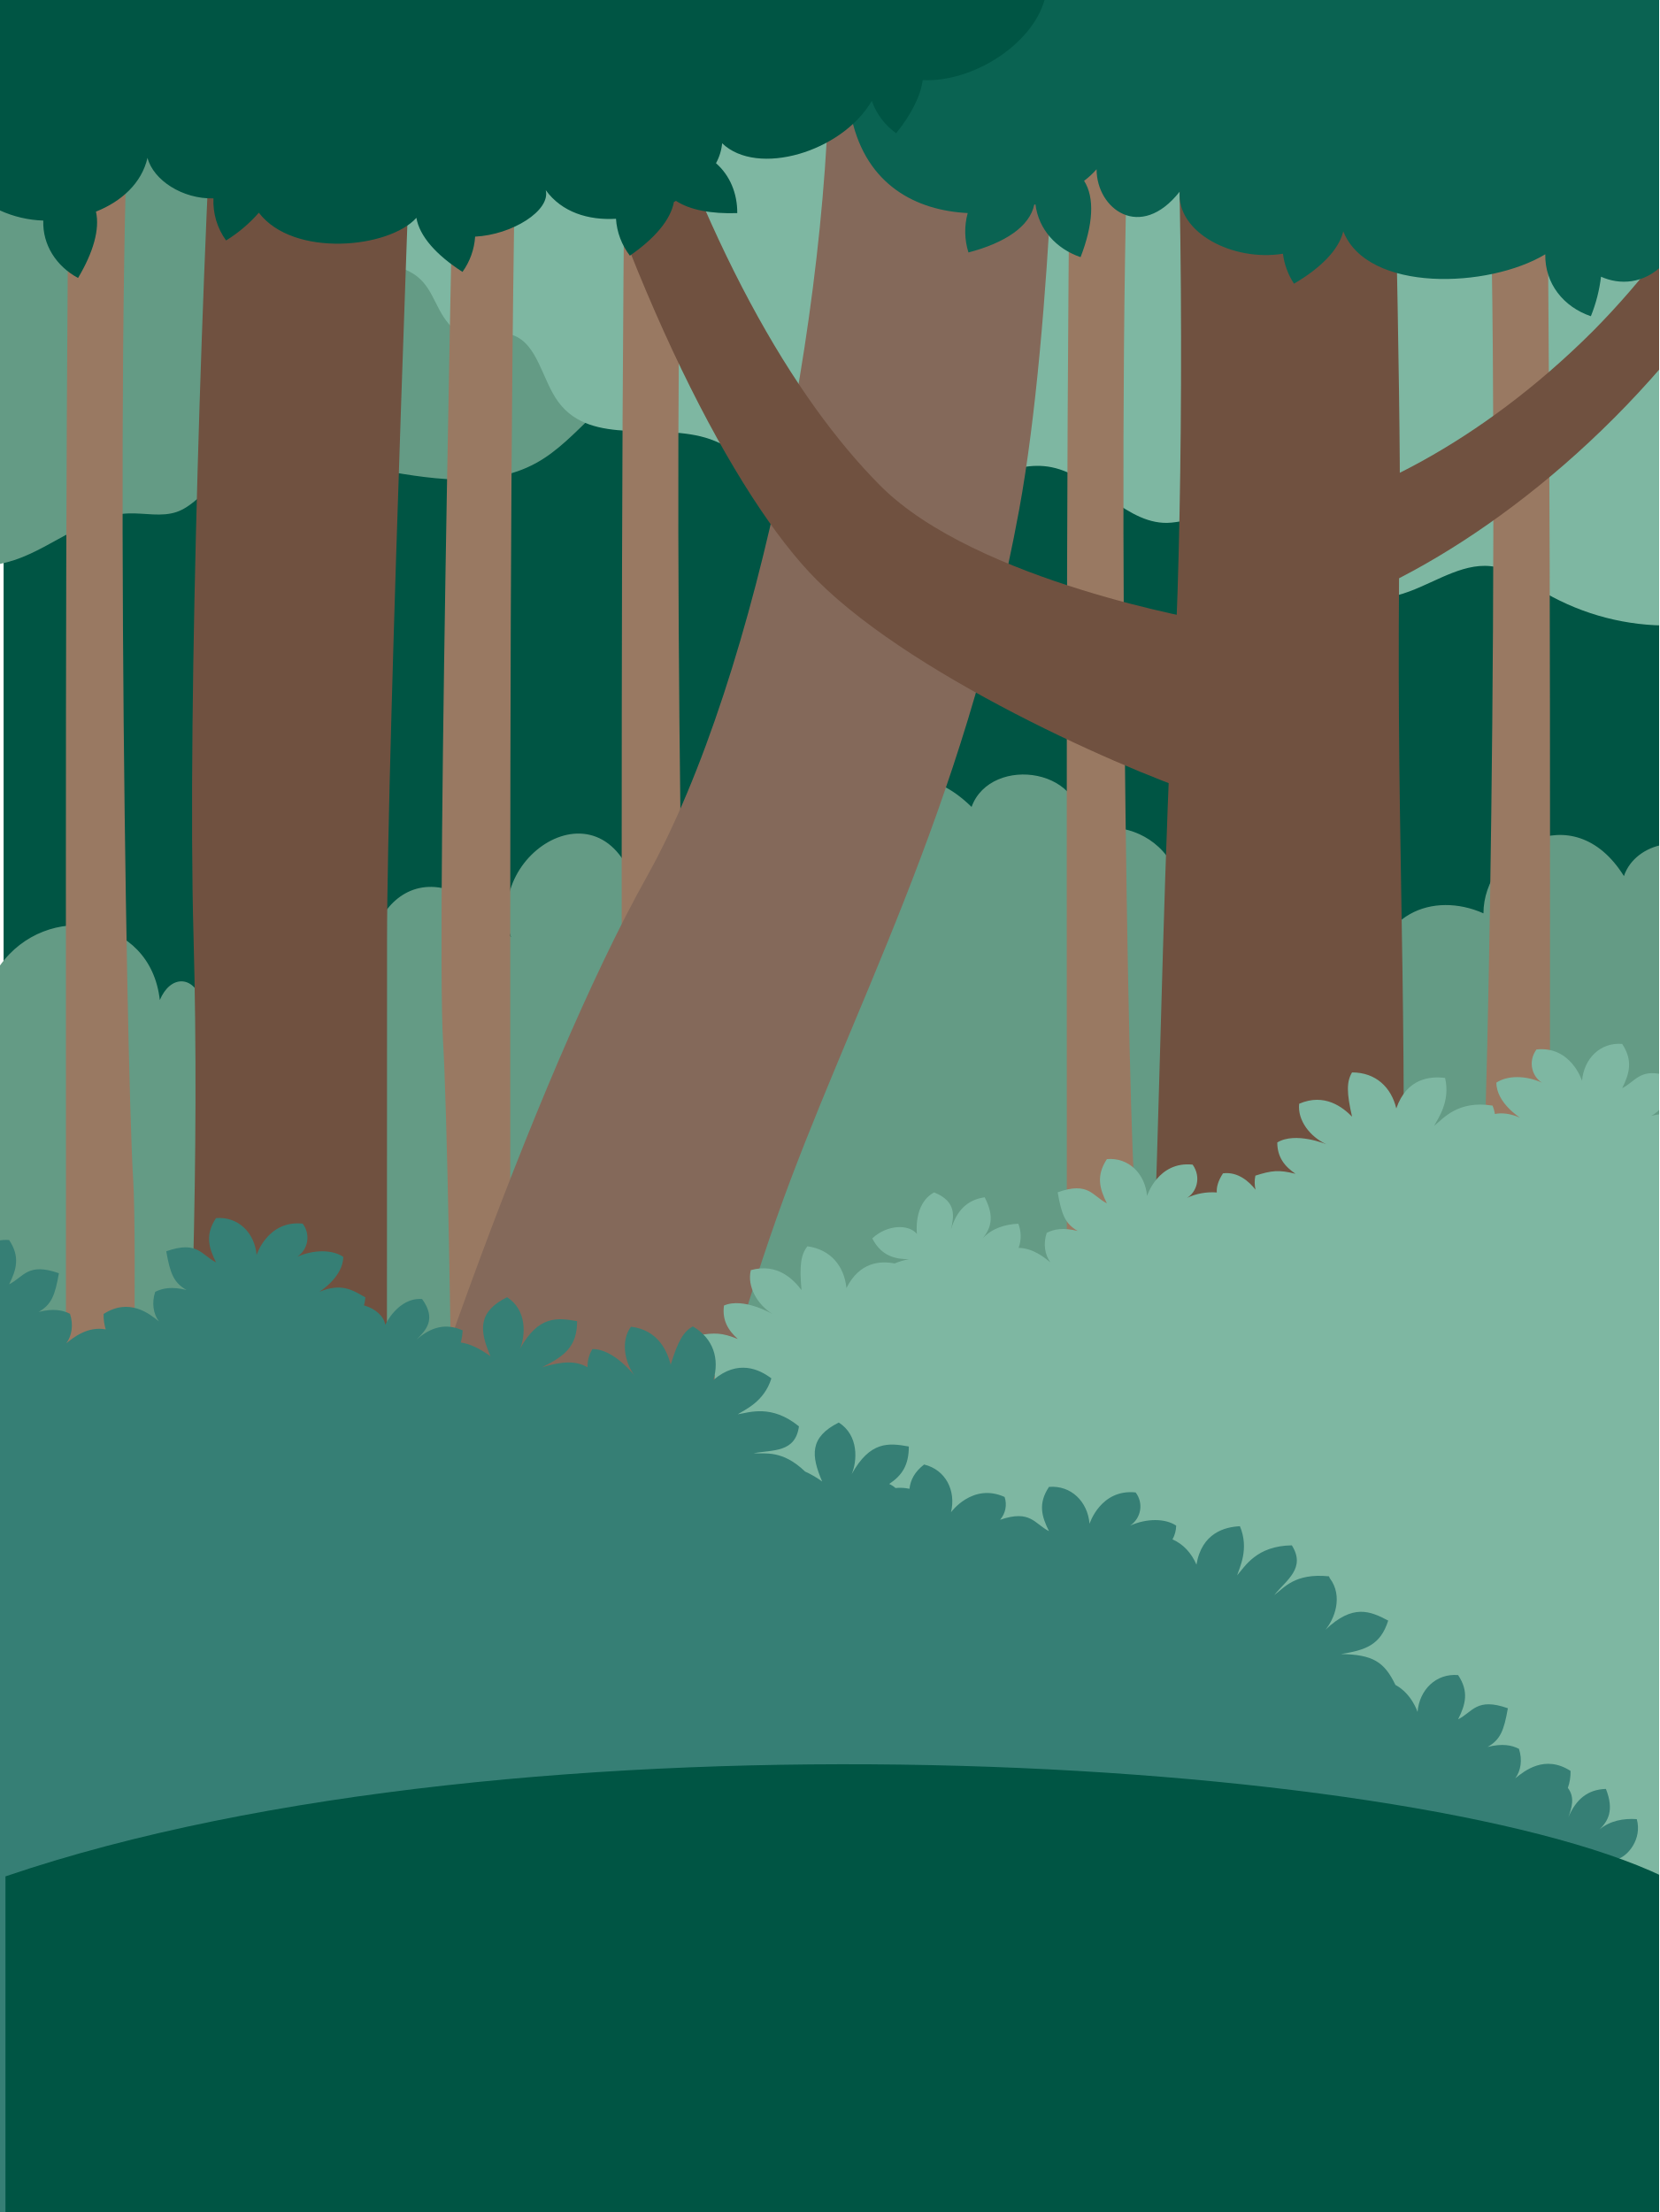
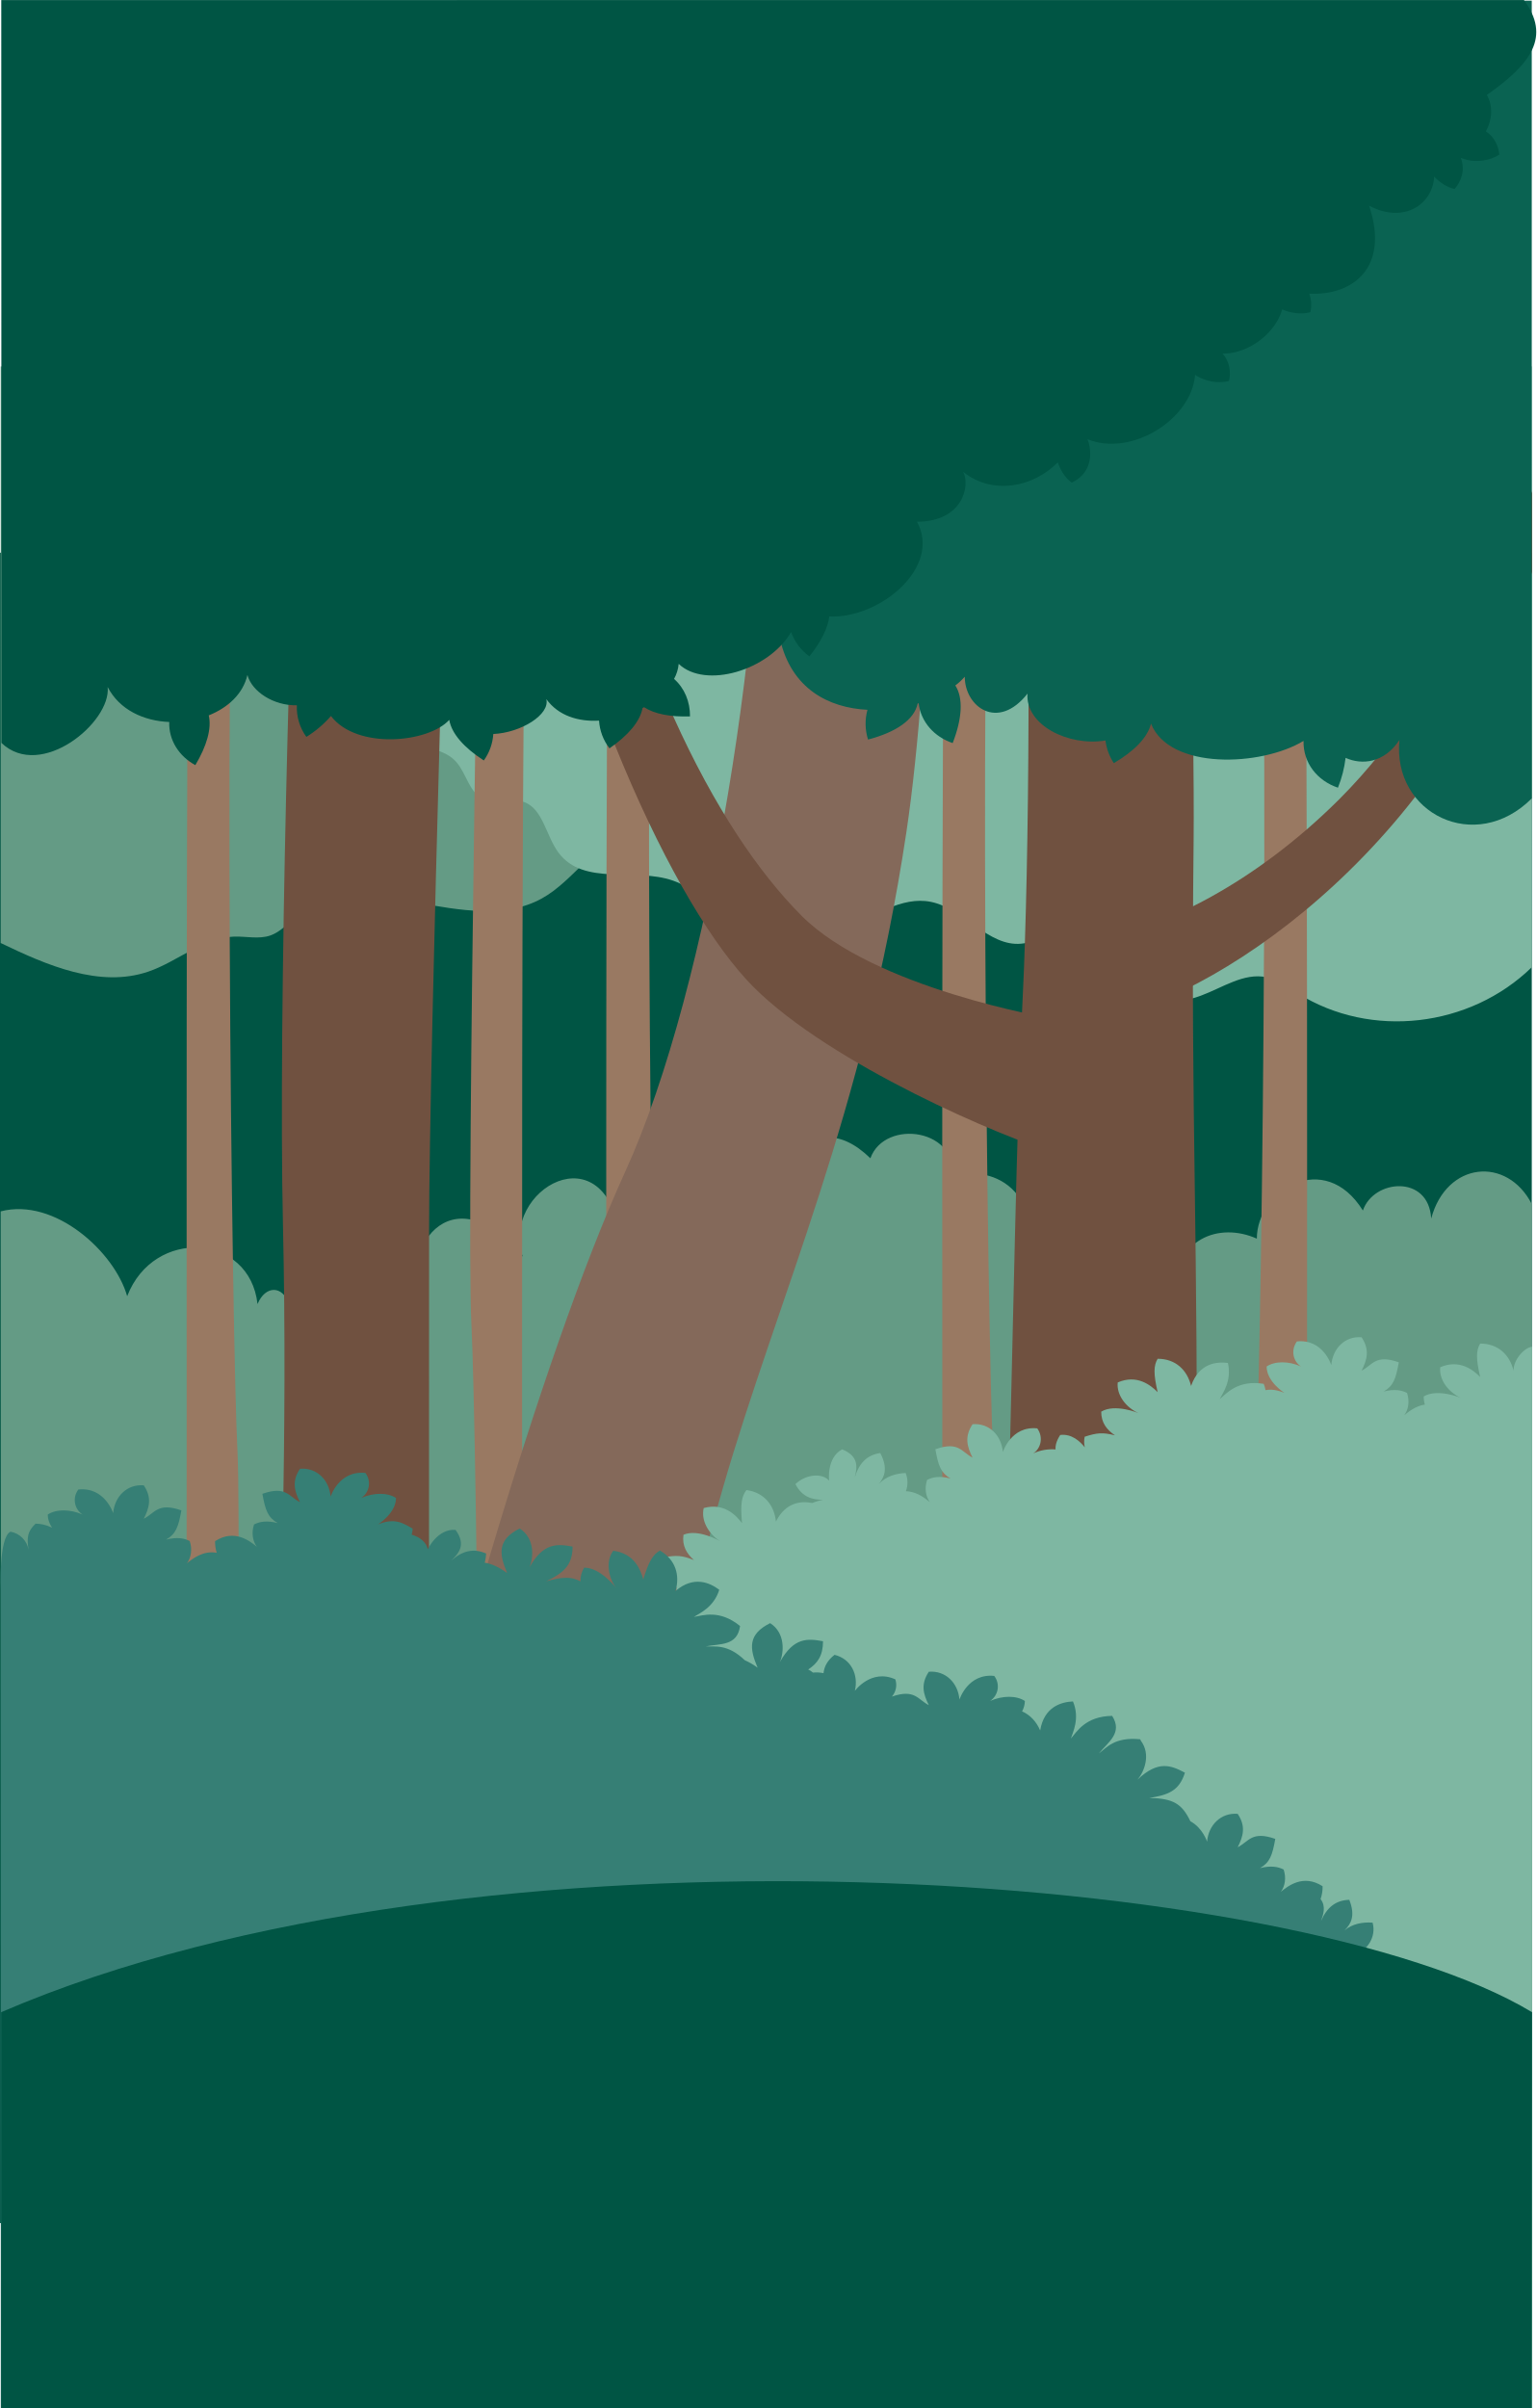
- <svg xmlns="http://www.w3.org/2000/svg" id="back" width="current" height="current" preserveAspectRatio="xMidYMid slice" viewBox="0 0 900 1200">
-   <defs>
-     <style>.cls-1{fill:none;}.cls-2{fill:#054;}.cls-3{fill:#649b85;}.cls-4{fill:#7eb7a2;}.cls-5{fill:#997962;}.cls-6{fill:#84695a;}.cls-7{fill:#705140;}.cls-8{fill:#367f75;}.cls-9{fill:#0a6352;}</style>
-   </defs>
-   <g id="frame">
-     <rect class="cls-1" y="2.72" width="902.05" height="1199.54" />
+ <svg xmlns="http://www.w3.org/2000/svg" width="current" height="current" preserveAspectRatio="xMidYMid slice" style="transform:scale(1.25) translateY(-10%)" viewBox="0 0 1103.81 1729.89">
+   <g id="Layer_2" data-name="Layer 2">
+     <rect x="100.92" y="397.05" width="899.39" height="1199" style="fill:none" />
  </g>
-   <g id="bg">
-     <rect class="cls-2" x="1.96" y="2.72" width="900" height="1200" />
-   </g>
-   <g id="bush1">
-     <path class="cls-3" d="M900.09,455.55c-9.24,1.61-18,7.66-21.14,17-27.71-44.45-76.2-14.43-76.2,20.21-27.14-12.12-59.46,0-59.46,39.83-19-47.34-71-26-78.51,0,.58-20.2-20.78-28.86-31.75-12.12,25.4-68.7-32.91-83.71-49.07-69.27,6.35-37.53-48.49-45-58.88-16.17C480.63,391.76,450,453.2,462.73,484.7c-11-11-39.83-6.93-30.59,35.79-11-23.09-34.06-30-56.65-7.51,2.23-25.4-17.25-35.21-29.63-19.15C335.3,413.31,259,458,275.25,505.71,227,446.89,187.9,495.26,201.32,537.2c-8.94-12.56-31.09-8.51-35.33,6-9-29.35-53-20.32-54.17,10.15l-4.52-13.54c-4.51-13.54-16.92-13.54-22.57,0C79.64,494,23.14,485.81-2,521.09v678.45H900.09Z" transform="translate(1.96 2.72)" />
-     <path class="cls-3" d="M-2,0V303.21A76.67,76.67,0,0,0,6.23,301C27.5,293.72,45.5,276.45,68,275.8c8.68-.25,17.69,2,25.87-.79,7.34-2.53,12.56-8.67,18.58-13.43C136,243,170.09,246.17,199.93,251.5s62.62,11.46,89-3.06c23.27-12.83,37.3-39.93,63.11-46.92,13.11-3.55,27.1-1.15,40.66-2.36A75.4,75.4,0,0,0,441,175.51c8.13-8.86,13.93-19.62,22.79-27.79,33.38-30.79,98.81-16.26,123-54.2,10.25-16,9-36.77,17.95-53.54,14.38-27.12,49.12-35.51,80.88-40Z" transform="translate(1.96 2.72)" />
-     <path class="cls-4" d="M114.86,71.05c15.26,29.75,34,55.58,68.82,63.94,12.13,2.91,25.36,3.86,36.7,9.74,12.25,6.36,12.87,18.67,21.1,28.25,9.39,10.93,22.79,1.8,34.83,6.13,13.58,4.88,15.77,24.43,24.75,36.43,18.15,24.23,54.73,10.41,82.21,20,14.31,5,25.78,16.44,38.75,24.66a96.5,96.5,0,0,0,85.29,8.89c20.25-7.69,40-22.56,61.12-18.35,23.58,4.7,41.19,32.41,65.08,30.06,13.1-1.28,22.71-7.18,33.6,4.59,26,28.12,57.5,46.8,95.51,32.72,15.51-5.74,30.8-16.58,46.91-13.23,8.4,1.75,15.65,7.2,23,11.83a132.82,132.82,0,0,0,67.52,19.89V0H92.17C101.89,22.53,103.75,49.39,114.86,71.05Z" transform="translate(1.96 2.72)" />
-   </g>
-   <g id="tree1">
-     <path class="cls-5" d="M36.52,0C30.29,374,38,903.07,29.17,1199.54H63S74.24,699,70.28,637.09,59.2,114.18,71.13,0Z" transform="translate(1.96 2.72)" />
-     <path class="cls-5" d="M272.15,1199.54c6.22-374-1.52-903.07,7.35-1199.54H245.68s-11.25,500.53-7.3,562.45,11.08,522.91-.84,637.09Z" transform="translate(1.96 2.72)" />
-     <path class="cls-5" d="M579.43,0c-6.22,374,1.52,903.07-7.35,1199.54H605.9S617.15,699,613.2,637.09,602.12,114.18,614,0Z" transform="translate(1.96 2.72)" />
-     <path class="cls-5" d="M338,0c-6.22,374,1.52,903.07-7.35,1199.54h33.82s11.25-500.53,7.3-562.45S360.64,114.18,372.57,0Z" transform="translate(1.96 2.72)" />
-     <path class="cls-5" d="M836.15,0c6.23,374-1.52,903.07,7.35,1199.54H809.69S798.43,699,802.39,637.09,813.47,114.18,801.54,0Z" transform="translate(1.96 2.72)" />
-   </g>
-   <g id="tree2">
-     <path class="cls-6" d="M447.73,0c4.54,147.18-38.18,364.51-98.76,472.78s-138.7,331-175.05,471.49S140.48,1199,140.48,1199H340.37c-24.23-189.07,39.37-428.66,78.75-540.39s101.47-220,131.76-384.73C569.53,172.49,572.08,0,572.08,0Z" transform="translate(1.96 2.72)" />
-     <path class="cls-7" d="M94.45,1199C82,968.17,109.85,751.51,103,504.48,99.55,381.26,108.1,123.09,115.93,0H223.4S208,402.35,208,507.83s-.12,358.42-.12,415.34S219.41,1199,219.41,1199Z" transform="translate(1.96 2.72)" />
-     <path class="cls-7" d="M634.55,0c6.5,129.36,4.56,294.47,0,369.88s-7.16,208.26-9.95,287.58C619,815.83,617.09,998.77,607.39,1199H759.14s-2-324.52,0-510.89c2-178.84-4.11-239.9-1.81-410.23C758.13,218.41,752.69,0,752.69,0Z" transform="translate(1.96 2.72)" />
-     <path class="cls-7" d="M475.61,260.8C428.6,213.61,379.2,129.41,340,0H295.09c43.08,155.46,102.22,268.14,146,311.91,55.47,55.52,179.34,108.51,218,119.61-4.83-79.11-4.83-97.16-4.83-97.16S527.68,313.07,475.61,260.8Z" transform="translate(1.96 2.72)" />
-     <path class="cls-7" d="M900.09,133.07a434.9,434.9,0,0,1-38,43.88C799.94,239,734.3,269,695.35,275.77v58.46c52.89-11,135.83-58.65,204.74-138.74Z" transform="translate(1.96 2.72)" />
-   </g>
-   <g id="bush2">
-     <path class="cls-4" d="M899.84,1199V601.61a35,35,0,0,0-6,1,17.41,17.41,0,0,0,6-5.35v-17.1c-12.42-2.89-14.76,3.87-21.84,7.45,4-8,5.94-15,0-24-11.87-1-20.78,8-21.77,20,0,0-5.93-19-24.73-17-5,7-2,15,3,18-8.91-4-18.8-4-24.74,0,0,11,12.86,19,12.86,19-5.65-2.38-10-2.71-13.67-2a19.23,19.23,0,0,0-1.28-4.55c-18.8-3-26.71,7-31.66,11,2-4,8.9-13,5.93-26-7.91-1-20.77,0-26.47,16.54-2.74-11.46-11.12-19.54-24-19.54-3,5-3,11,0,24-4.94-5-14.84-13-28.69-7-1,9,5.94,18,14.84,22,0,0-16.82-7-26.71-1,0,8,4,13,9.89,17-9-2.28-13-1.81-21.77,1a17.73,17.73,0,0,0,.08,7.63c-3.29-4.2-9.39-9.93-17.65-8.88-2.69,4.13-3.57,7.52-3.36,10.38A32.35,32.35,0,0,0,642,647.09c5-3,7.92-11,3-18-18.8-2-24.74,17-24.74,17-1-12-9.89-21-21.77-20-5.93,9-4,16,0,24-7.91-4-9.89-12-26.71-6,2.09,12,4,17,10.88,21-7.91-2-12.86-1-16.82,1-2,6-1,12,2,16-3.34-2.7-9.4-7.68-17.25-7.85a18.34,18.34,0,0,0-.17-13.1c-7.19.32-14.19,2.46-19.25,7.87,4-5,6.77-11.22,1-22.21-9.64,1.42-15.29,7.37-18.29,17.56,1.55-6.89,3.4-15.17-9.1-20.21-11.4,6.09-9.35,22.51-9.35,22.51-4.53-5.39-16.06-5.13-24.22,2.43,5,9.84,12.92,11.33,19.91,11.28a39,39,0,0,0-7.78,2.33c-7.79-1.53-19-.83-26.14,13.32-1.18-11.73-8.42-20.88-21.16-22.63-3.61,4.55-4.41,10.49-3.2,23.78-4.24-5.63-13-14.9-27.5-10.85-2.18,8.79,3.48,18.65,11.77,23.83,0,0-15.73-9.23-26.34-4.63-1.06,7.92,2.19,13.42,7.54,18.19-8.6-3.48-12.6-3.56-21.7-2-3.3,9.64,1.65,17.39,9.1,21.44L385.51,1199Z" transform="translate(1.96 2.72)" />
-     <path class="cls-8" d="M865.7,989.76c4.64-4.54,8.07-10.37,3.48-22-9.85.3-16.19,5.57-20.36,15.35,1.74-5,3.73-10.66-.28-15.9A25.84,25.84,0,0,0,850,958c-14-9-25,0-30,4,3-4,4-10,2-16-4-2-9-3-17-1,7-4,8.88-9,11-21-17-6-19,2-27,6,4-8,6-15,0-24-12-1-21,8-22,20,0,0-3.13-9.9-12-14.66-6.08-12.63-12.3-16.43-29.54-16.75,13.25-2.13,21.42-4.8,25.62-18.16-9.9-5.2-19.14-9.15-34.07,5,4.82-5.62,9.82-18.12,2.37-28a4.8,4.8,0,0,0-.43-1c-18.58-1.87-24.29,6.22-29.7,10.19,6.7-8.26,17.3-14.64,9.56-27-19.24.27-25.42,11.48-29.67,16.27,1.29-4.28,6.66-14.34,1.5-26.64-8.06.37-20.7,3.56-23.57,20.84-2.73-6.34-7.21-11.19-13-13.69a16.15,16.15,0,0,0,2-7.48c-6-4-16-4-25,0a12.46,12.46,0,0,0,3-18c-19-2-25,17-25,17-1-12-10-21-22-20-6,9-4,16,0,24-7.92-4-10-11.84-26.53-6.16A12.72,12.72,0,0,0,543,809.38c-17.41-7.87-29.08,8.29-29.08,8.29,2.82-11.71-2.89-23.08-14.6-25.9-5.23,4.08-7.36,8.4-7.93,13.17a24.45,24.45,0,0,0-7.57-.41,13.64,13.64,0,0,0-3.42-2.22c6.82-4.55,10.64-10,10.64-20.31-11-2-21-3-31,15,3-7,4-21-7-28-16,8-15,18-9,32a51.64,51.64,0,0,0-9.25-5.4c-12.39-11.88-21.54-9.53-28-9.93,10.43-2,22.66-.14,24.65-14.6-14.92-12.13-26.86-7.5-33.2-6.54,3.74-2.46,14.31-6.73,18.24-19.48-6.41-4.88-18.16-10.54-31.44.87,3.36-11.3.08-22.54-11.16-29.06-5.11,2.82-8.12,8-12,20.75-1.81-6.83-6.45-18.77-21.57-20.6-5.38,7.28-3.84,18.58,1.94,26.55,0,0-11.19-14.58-22.86-14.41a18.15,18.15,0,0,0-2.64,9.86c-6.33-3.56-13.24-3.37-24.66,0,12-6,19-11,19-25-11-2-21-3-31,15,3-7,4-21-7-28-16,8-15,18-9,32-6-4.31-11.31-6.75-16.1-7.43A31.82,31.82,0,0,0,249,719c-9-4-17-2-25,5,5-5,11-11,3-22-13-1-20,14-20,14-.66-4.64-5.29-8.82-11.52-10.54a22.22,22.22,0,0,0,.75-4.36c-7-4-13-8-25-3,0,0,13-8,13-19-6-4-16-4-25,0a12.46,12.46,0,0,0,3-18c-19-2-25,17-25,17-1-12-10-21-22-20-6,9-4,16,0,24-8-4-10-12-27-6,2.12,12,4,17,11,21-8-2-13-1-17,1-2,6-1,12,2,16-5-4-16-13-30-4a26.94,26.94,0,0,0,1.16,8.36c-9.86-1.8-17.47,4.4-21.39,7.54,3-4,4-10,2-16-4-2-9-3-17-1,7-4,8.88-9,11-21-17-6-19,2-27,6,4-8,6-15,0-24a21.41,21.41,0,0,0-5,.17V1200H875.27V1005.92h.05c5.84-1.71,13.58-11,10.61-21.76C878.67,983.65,871.4,985,865.7,989.76Z" transform="translate(1.96 2.72)" />
-     <path class="cls-2" d="M900,1015.21c-138.12-65.93-620.31-95-899,0V1199H899.84Z" transform="translate(1.96 2.72)" />
-     <path class="cls-9" d="M900.09-2.72H391.39c.22,35.8,27.6,71.34,68.69,64.48,8.1,36,35,49.72,62.9,51.1a37.67,37.67,0,0,0,.41,21.38c20-5.23,33.25-14.18,35.67-25.91l.67-.19c1.67,13.54,11.26,24.15,24.48,28.64,6.77-17.5,7.79-32.23,1.9-41.41a43.12,43.12,0,0,0,6.78-6.27c0,21.61,23.77,39.23,45.09,12.13-1.71,22.25,28.91,38.09,56,33.7a38.47,38.47,0,0,0,6,16.26c14.76-8.67,24.33-18.5,26.73-28.4,13.23,33.35,78.92,30.93,109.58,12.44-.31,15.89,9.93,28.59,24.73,33.6a83.24,83.24,0,0,0,5.5-21.44c10.13,4.57,23.16,4,33.55-6.46Z" transform="translate(1.96 2.72)" />
-     <path class="cls-2" d="M-2-2.72V111.43a61.34,61.34,0,0,0,23.52,5.51c-.45,13.13,7,24.73,18.86,31.14,8.29-13.91,11.88-26.47,9.71-36C63.94,106.6,74.94,96.57,78.05,82.9c3.19,12.15,19,22.42,35.78,22a36.06,36.06,0,0,0,6.85,22.83,77.66,77.66,0,0,0,17.77-15.06c18.75,24.54,70.65,19.32,85.47,2.78,1.68,9.92,10.67,20.11,25,29.33a36.87,36.87,0,0,0,6.86-19.13c20.07-1,41.07-14.14,38.3-25.22,8.77,12.06,23.14,16.41,38.11,15.54a36.56,36.56,0,0,0,7.53,20c13.54-9.35,22.1-19.44,23.89-29.11l1.12-.61c7.52,4.92,19.05,7.11,33.24,6.64.09-10.67-4-20.49-11.53-27.07A27.84,27.84,0,0,0,389.77,75c19,18.3,64.93,4.85,81.19-23a36.54,36.54,0,0,0,13.22,17.58c8.27-10.37,13.28-20.27,14.36-28.83C525.85,42,557.8,21.45,564.66-2.72Z" transform="translate(1.96 2.72)" />
+   <g id="Layer_56" data-name="Layer 56">
+     <rect y="397.05" width="1100.61" height="1200" style="fill:#054" />
+     <path d="M-99.82,473.19c39-10.16,81.95,29.34,90.88,60.94,19.19-49.66,88-45.14,93.67,5.64,5.65-13.54,18.06-13.54,22.57,0l4.52,13.54C113,522.84,157,513.81,166,543.16c5-17,34.68-19.63,38.64,2.15-21.81-43.28,19.26-102.26,70.62-39.6C259,458,335.3,413.31,345.86,493.83c12.38-16.06,31.86-6.25,29.63,19.15,22.59-22.51,45.68-15.58,56.65,7.51-9.24-42.72,19.62-46.76,30.59-35.79-12.73-31.5,17.9-92.94,62.35-49.65,10.39-28.86,65.23-21.36,58.88,16.17,16.16-14.44,74.47.57,49.07,69.27,11-16.74,32.33-8.08,31.75,12.12,7.5-26,59.46-47.34,78.51,0,0-39.83,32.32-51.95,59.46-39.83,0-34.64,48.49-64.66,76.2-20.21,7.64-22.51,47.33-26,49.07,5.78,11-41,54.52-45,72.29-10.39.19,38.67,0,864.87,0,864.87H-99.5Z" transform="translate(100.31 397.05)" style="fill:#649b85" />
+     <path d="M-99.82,280.4c33.18,16,71.05,32.46,106.05,20.56C27.5,293.72,45.5,276.45,68,275.8c8.68-.25,17.69,2,25.87-.79,7.34-2.53,12.56-8.67,18.58-13.43C136,243,170.09,246.17,199.93,251.5s62.62,11.46,89-3.06c23.27-12.83,37.3-39.93,63.11-46.92,13.11-3.55,27.1-1.15,40.66-2.36A75.4,75.4,0,0,0,441,175.51c8.13-8.86,13.93-19.62,22.79-27.79,33.38-30.79,98.81-16.26,123-54.2,10.25-16,9-36.77,17.95-53.54C620.1,11.15,658.4,3.49,691.67-.81s71.56-11.69,87.17-40.37c7.36-13.5,8.4-30.12,18.38-42C805-92.37,817-97.14,827-104s19-18.3,15.84-29.8H-99.82Z" transform="translate(100.31 397.05)" style="fill:#649b85" />
+     <path d="M1000.31,297.79c-44.59,43.47-115.75,51.52-167.74,19-7.39-4.63-14.64-10.08-23-11.83-16.11-3.35-31.4,7.49-46.91,13.23-38,14.08-69.49-4.6-95.51-32.72-10.89-11.77-20.5-5.87-33.6-4.59-23.89,2.35-41.5-25.36-65.08-30.06-21.11-4.21-40.87,10.66-61.12,18.35A96.5,96.5,0,0,1,422,260.24c-13-8.22-24.44-19.65-38.75-24.66-27.48-9.63-64.06,4.19-82.21-20-9-12-11.17-31.55-24.75-36.43-12-4.33-25.44,4.8-34.83-6.13-8.23-9.58-8.85-21.89-21.1-28.25-11.34-5.88-24.57-6.83-36.7-9.74-34.83-8.36-53.56-34.19-68.82-63.94C100,42.12,101.69,3.92,79.1-20.84,68-33,49.05-46.81,33.56-52.07c-10.12-3.44-21-6.3-28.57-13.85C-10.13-81-5.16-114.73-14.72-133.83h1015Z" transform="translate(100.31 397.05)" style="fill:#7eb7a2" />
+     <path d="M36.52-133.83C30.29,323.42,38,970.35,29.17,1332.83H63s11.26-612,7.3-687.7-11.08-639.36.85-779Z" transform="translate(100.31 397.05)" style="fill:#997962" />
+     <path d="M272.15,1332.83c6.22-457.25-1.52-1104.18,7.35-1466.66H245.68s-11.25,612-7.3,687.7,11.08,639.36-.84,779Z" transform="translate(100.31 397.05)" style="fill:#997962" />
+     <path d="M579.43-133.83c-6.22,457.25,1.52,1104.18-7.35,1466.66H605.9s11.25-612,7.3-687.7-11.08-639.36.84-779Z" transform="translate(100.31 397.05)" style="fill:#997962" />
+     <path d="M338-133.83c-6.22,457.25,1.52,1104.18-7.35,1466.66h33.82s11.25-612,7.3-687.7-11.09-639.36.84-779Z" transform="translate(100.31 397.05)" style="fill:#997962" />
+     <path d="M836.15-133.83c6.23,457.25-1.52,1104.18,7.35,1466.66H809.69s-11.26-612-7.3-687.7,11.08-639.36-.85-779Z" transform="translate(100.31 397.05)" style="fill:#997962" />
+     <path d="M447.73-133.83C452.27,46.2,409.55,312,349,444.49s-138.7,404.85-175.05,576.75-33.44,311.59-33.44,311.59H340.37c-24.23-231.28,39.37-524.36,78.75-661S520.59,402.68,550.88,201.19c18.65-124,21.2-335,21.2-335Z" transform="translate(100.31 397.05)" style="fill:#84695a" />
+     <path d="M695.35,334.23c85.13-17.76,248.17-130.3,305.15-320.55V-44.18S943.86,95.33,862.09,177C799.94,239,734.3,269,695.35,275.77Z" transform="translate(100.31 397.05)" style="fill:#705140" />
+     <path d="M264.48-133.83C305.33,90.06,385.57,256.39,441,311.91S620.38,420.42,659,431.52c-4.83-79.11-4.83-97.16-4.83-97.16S527.68,313.07,475.61,260.8C414,199,348.3,73.58,306.71-133.83Z" transform="translate(100.31 397.05)" style="fill:#705140" />
+     <path d="M94.45,1332.83C82,1050.47,109.85,785.44,103,483.27c-3.43-150.73,5.12-466.54,13-617.1H223.4S208,358.34,208,487.37s-.12,438.43-.12,508.06,11.53,337.4,11.53,337.4Z" transform="translate(100.31 397.05)" style="fill:#705140" />
+     <path d="M634.55-133.83c6.5,158.24,4.56,360.2,0,452.45s-7.16,254.75-9.95,351.78c-5.57,193.72-7.51,417.5-17.21,662.43H759.14s-2-397,0-624.94c2-218.76-4.11-293.46-1.81-501.81.8-72.74-4.64-339.91-4.64-339.91Z" transform="translate(100.31 397.05)" style="fill:#705140" />
+     <path d="M987.21,587.69c-2.74-11.46-11.12-19.54-24-19.53-3,5-3,11,0,24-4.94-5-14.84-13-28.69-7-1,9,5.94,18,14.84,22,0,0-16.82-7-26.71-1a19.91,19.91,0,0,0,.82,5.82c-6.66,1-11.82,5.23-14.8,7.65,3-4,4-10,2-16-3.95-2-8.9-3-16.82-1,6.93-4,8.79-9,10.89-21-16.82-6-18.8,2-26.72,6,4-8,5.94-15,0-24-11.87-1-20.78,8-21.77,20,0,0-5.93-19-24.73-17-5,7-2,15,3,18-8.91-4-18.8-4-24.74,0,0,11,12.86,19,12.86,19-5.65-2.38-10-2.71-13.67-2a19.23,19.23,0,0,0-1.28-4.55c-18.8-3-26.71,7-31.66,11,2-4,8.9-13,5.93-26-7.91-1-20.77,0-26.47,16.54-2.74-11.46-11.12-19.54-24-19.54-3,5-3,11,0,24-4.94-5-14.84-13-28.69-7-1,9,5.94,18,14.84,22,0,0-16.82-7-26.71-1,0,8,4,13,9.89,17-9-2.28-13-1.81-21.77,1a17.73,17.73,0,0,0,.08,7.63c-3.29-4.2-9.39-9.93-17.65-8.88-2.69,4.13-3.57,7.52-3.36,10.38A32.35,32.35,0,0,0,642,647.09c5-3,7.92-11,3-18-18.8-2-24.74,17-24.74,17-1-12-9.89-21-21.77-20-5.93,9-4,16,0,24-7.91-4-9.89-12-26.71-6,2.09,12,4,17,10.88,21-7.91-2-12.86-1-16.82,1-2,6-1,12,2,16-3.34-2.7-9.4-7.68-17.25-7.85a18.34,18.34,0,0,0-.17-13.1c-7.19.32-14.19,2.46-19.25,7.87,4-5,6.77-11.22,1-22.21-9.64,1.42-15.29,7.38-18.29,17.56,1.55-6.89,3.4-15.17-9.1-20.21-11.4,6.09-9.35,22.51-9.35,22.51-4.53-5.39-16.06-5.13-24.22,2.43,5,9.84,12.92,11.33,19.91,11.28a39,39,0,0,0-7.78,2.33c-7.79-1.53-19-.83-26.14,13.32-1.18-11.73-8.42-20.88-21.16-22.63-3.61,4.55-4.41,10.49-3.2,23.78-4.24-5.63-13-14.9-27.5-10.85-2.18,8.79,3.48,18.65,11.77,23.83,0,0-15.73-9.23-26.34-4.63-1.06,7.92,2.19,13.42,7.54,18.19-8.6-3.48-12.6-3.56-21.7-2-3.3,9.64,1.65,17.39,9.1,21.44l-.15,589.66h615V570.46C995,570.91,986.94,579.93,987.21,587.69Z" transform="translate(100.31 397.05)" style="fill:#7eb7a2" />
+     <path d="M885.93,984.16c-7.26-.51-14.53.81-20.23,5.6,4.64-4.54,8.07-10.37,3.48-22-9.85.3-16.19,5.57-20.36,15.35,1.74-5,3.73-10.66-.28-15.9A25.84,25.84,0,0,0,850,958c-14-9-25,0-30,4,3-4,4-10,2-16-4-2-9-3-17-1,7-4,8.88-9,11-21-17-6-19,2-27,6,4-8,6-15,0-24-12-1-21,8-22,20,0,0-3.13-9.9-12-14.66-6.08-12.63-12.3-16.43-29.54-16.75,13.25-2.13,21.42-4.8,25.62-18.16-9.9-5.2-19.14-9.15-34.07,5,4.82-5.62,9.82-18.12,2.37-28a4.8,4.8,0,0,0-.43-1c-18.58-1.87-24.29,6.22-29.7,10.19,6.7-8.26,17.3-14.64,9.56-27-19.24.27-25.42,11.48-29.67,16.27,1.29-4.28,6.66-14.34,1.5-26.64-8.06.37-20.7,3.56-23.57,20.84-2.73-6.34-7.21-11.19-13-13.69a16.15,16.15,0,0,0,2-7.48c-6-4-16-4-25,0a12.46,12.46,0,0,0,3-18c-19-2-25,17-25,17-1-12-10-21-22-20-6,9-4,16,0,24-7.92-4-10-11.84-26.53-6.16A12.72,12.72,0,0,0,543,809.38c-17.41-7.87-29.08,8.29-29.08,8.29,2.82-11.71-2.89-23.08-14.6-25.9-5.23,4.08-7.36,8.4-7.93,13.17a24.45,24.45,0,0,0-7.57-.41,13.64,13.64,0,0,0-3.42-2.22c6.82-4.55,10.64-10,10.64-20.31-11-2-21-3-31,15,3-7,4-21-7-28-16,8-15,18-9,32a51.64,51.64,0,0,0-9.25-5.4c-12.39-11.88-21.54-9.53-28-9.93,10.43-2,22.66-.14,24.65-14.6-14.92-12.13-26.86-7.5-33.2-6.54,3.74-2.46,14.31-6.73,18.24-19.48-6.41-4.88-18.16-10.54-31.44.87,3.36-11.3.08-22.54-11.16-29.06-5.11,2.82-8.12,8-12,20.75-1.81-6.83-6.45-18.77-21.57-20.6-5.38,7.28-3.84,18.58,1.94,26.55,0,0-11.19-14.58-22.86-14.41a18.15,18.15,0,0,0-2.64,9.86c-6.33-3.56-13.24-3.37-24.66,0,12-6,19-11,19-25-11-2-21-3-31,15,3-7,4-21-7-28-16,8-15,18-9,32-6-4.31-11.31-6.75-16.1-7.43A31.82,31.82,0,0,0,249,719c-9-4-17-2-25,5,5-5,11-11,3-22-13-1-20,14-20,14-.66-4.64-5.29-8.82-11.52-10.54a22.22,22.22,0,0,0,.75-4.36c-7-4-13-8-25-3,0,0,13-8,13-19-6-4-16-4-25,0a12.46,12.46,0,0,0,3-18c-19-2-25,17-25,17-1-12-10-21-22-20-6,9-4,16,0,24-8-4-10-12-27-6,2.12,12,4,17,11,21-8-2-13-1-17,1-2,6-1,12,2,16-5-4-16-13-30-4a26.94,26.94,0,0,0,1.16,8.36c-9.86-1.8-17.47,4.4-21.39,7.54,3-4,4-10,2-16-4-2-9-3-17-1,7-4,8.88-9,11-21-17-6-19,2-27,6,4-8,6-15,0-24-12-1-21,8-22,20,0,0-6-19-25-17a12.46,12.46,0,0,0,3,18c-9-4-19-4-25,0,0,11,13,19,13,19-5.19-9.47-15.18-12.46-21.77-12.46-5.79,5.59-6.39,9.78-5,18.77a16,16,0,0,0-13-13c-8.59,4-7,41.89-7,41.89v587.61h975V1005.92h.05C881.16,1004.21,888.9,994.93,885.93,984.16Z" transform="translate(100.31 397.05)" style="fill:#367f75" />
+     <path d="M1000.5,1048.5c-169-102-759-147-1100,0v284.33H1000.31Z" transform="translate(100.31 397.05)" style="fill:#054" />
+     <path d="M228.08-396.58C201-358.39,242.84-57.92,277.27-75.14,265.09-13.66,340.8,14.22,394.5-23.49c-13.12,41,16.43,93.45,65.58,85.25,8.1,36,35,49.72,62.9,51.1a37.67,37.67,0,0,0,.41,21.38c20-5.23,33.25-14.18,35.67-25.91l.67-.19c1.67,13.54,11.26,24.15,24.48,28.64,6.77-17.5,7.79-32.23,1.9-41.41a43.12,43.12,0,0,0,6.78-6.27c0,21.61,23.77,39.23,45.09,12.13-1.71,22.25,28.91,38.09,56,33.7a38.47,38.47,0,0,0,6,16.26c14.76-8.67,24.33-18.5,26.73-28.4,13.23,33.35,78.92,30.93,109.58,12.44-.31,15.89,9.93,28.59,24.73,33.6a83.24,83.24,0,0,0,5.5-21.44c11.89,5.36,27.76,3.65,38.69-12.81-5.23,52.61,54.5,82.53,95.08,41.95V-396.58Z" transform="translate(100.31 397.05)" style="fill:#0a6352" />
+     <path d="M994.65-397H-99.4l.13,533.66c28.3,27.07,78.94-14.84,76.32-40.16,8.53,16.52,26.1,24.4,44.24,25.12-.44,13.05,7,24.59,18.75,31,8.24-13.83,11.82-26.32,9.65-35.75,13.74-5.49,24.68-15.47,27.77-29.06C80.64,99.8,96.31,110,113,109.63a35.89,35.89,0,0,0,6.82,22.7,77.69,77.69,0,0,0,17.67-15c18.64,24.4,70.24,19.21,85,2.76,1.67,9.87,10.61,20,24.83,29.17a36.58,36.58,0,0,0,6.82-19c20-.94,40.84-14,38.09-25.07,8.72,12,23,16.32,37.89,15.45a36.35,36.35,0,0,0,7.49,19.91c13.46-9.29,22-19.33,23.75-28.95l1.11-.6c7.48,4.89,18.94,7.07,33,6.6.1-10.61-4-20.37-11.46-26.92a27.6,27.6,0,0,0,3.33-10.81C406.33,98.06,452,84.69,468.13,57a36.16,36.16,0,0,0,13.15,17.47c8.21-10.3,13.2-20.14,14.27-28.66,36.32,1.66,80.92-35.41,63-68.07,33.18,0,38.41-26.19,33.18-35.8,21.1,16.82,50.18,11.22,68-6.84,1.77,5.38,5.19,11.06,10,14.61,7.74-3.68,15-11.32,12.92-25.49a22,22,0,0,0-1.58-5.75c31.52,12.91,74.89-14.34,77.3-46.26.48.33,1,.66,1.51,1,5.65,3.43,15.1,5.62,22.91,3.36,1.3-6.15.74-13.37-4.57-19.54,20.52-.12,38.56-16.37,42.76-31.82,5.68,2.57,13.55,3.89,20.23,2a23.44,23.44,0,0,0-.81-13.3c30.8,1.61,58.07-18.3,43-63.22,25.49,13.49,45.87-1.49,46.77-20.9,3.77,4,9,7.66,14.65,8.93,4.62-5.36,7.83-13.05,4.54-22.39a27,27,0,0,0,4.82,1.58c6.44,1.5,16.09.64,22.82-3.93-.66-6-3.27-12.43-9.67-16.66,4.53-8.27,5.28-18.22.68-26.17C1000.16-351.36,1014-370.86,994.65-397Z" transform="translate(100.31 397.05)" style="fill:#054" />
  </g>
</svg>
